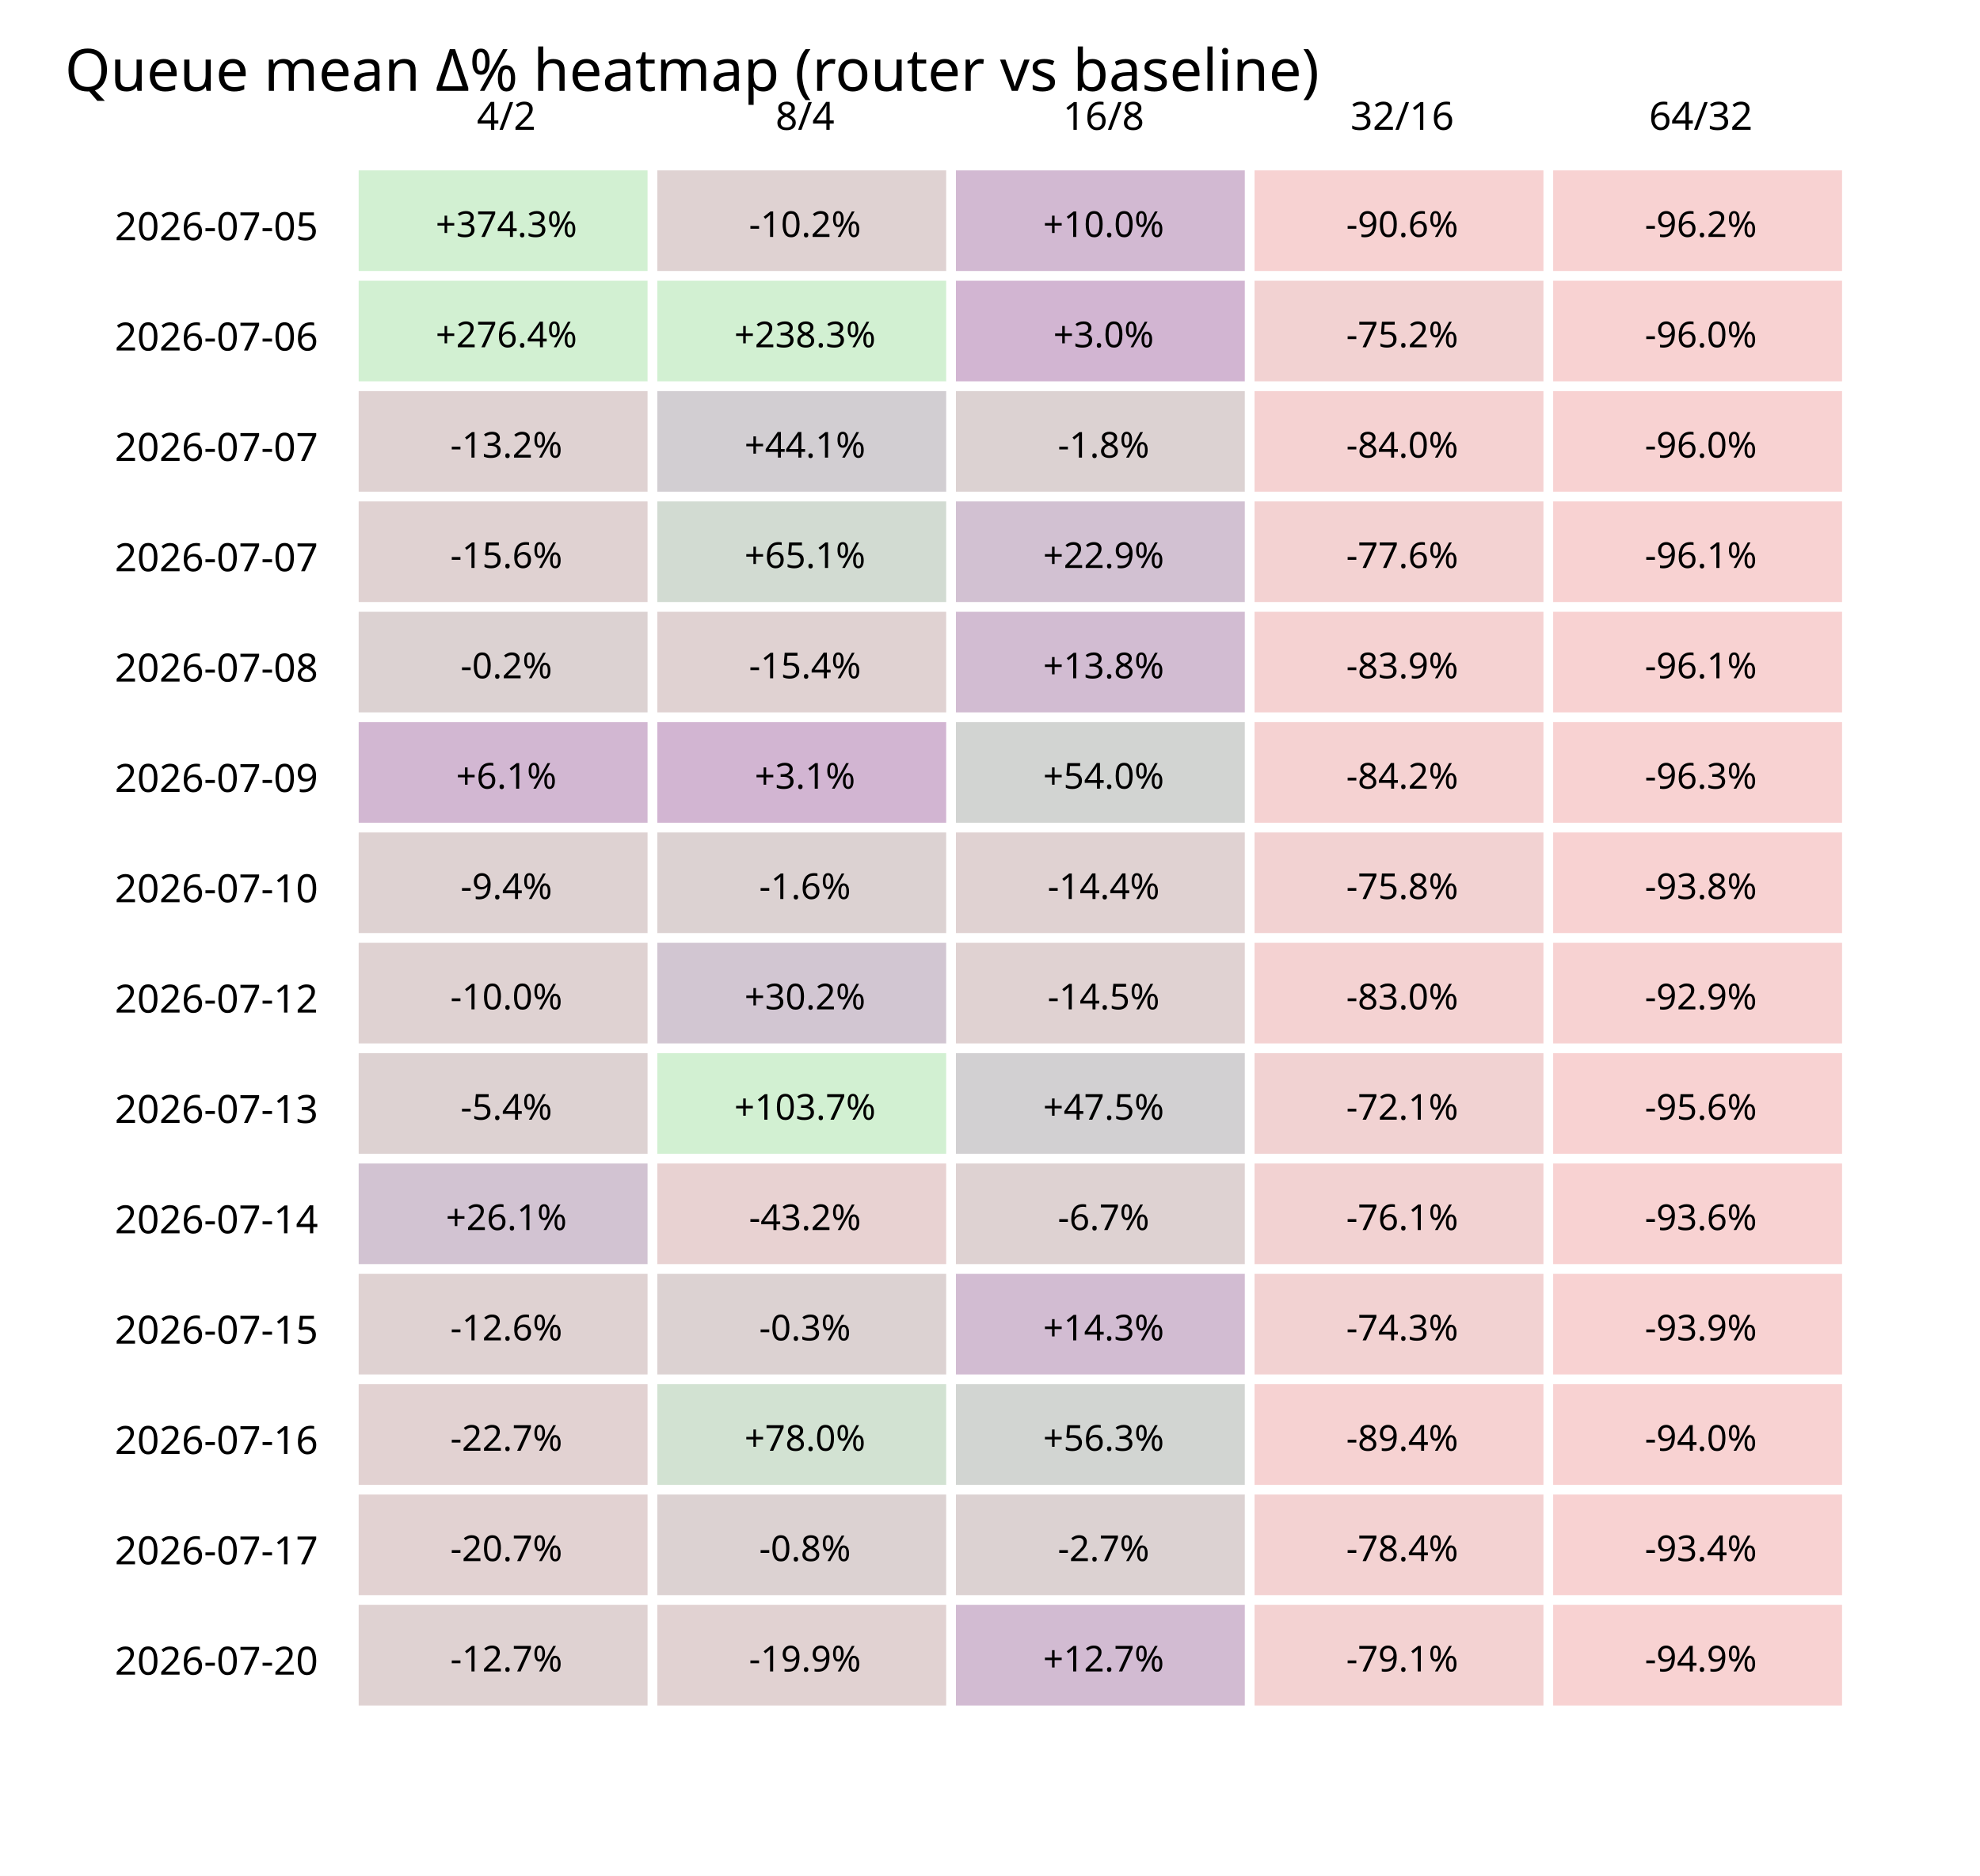
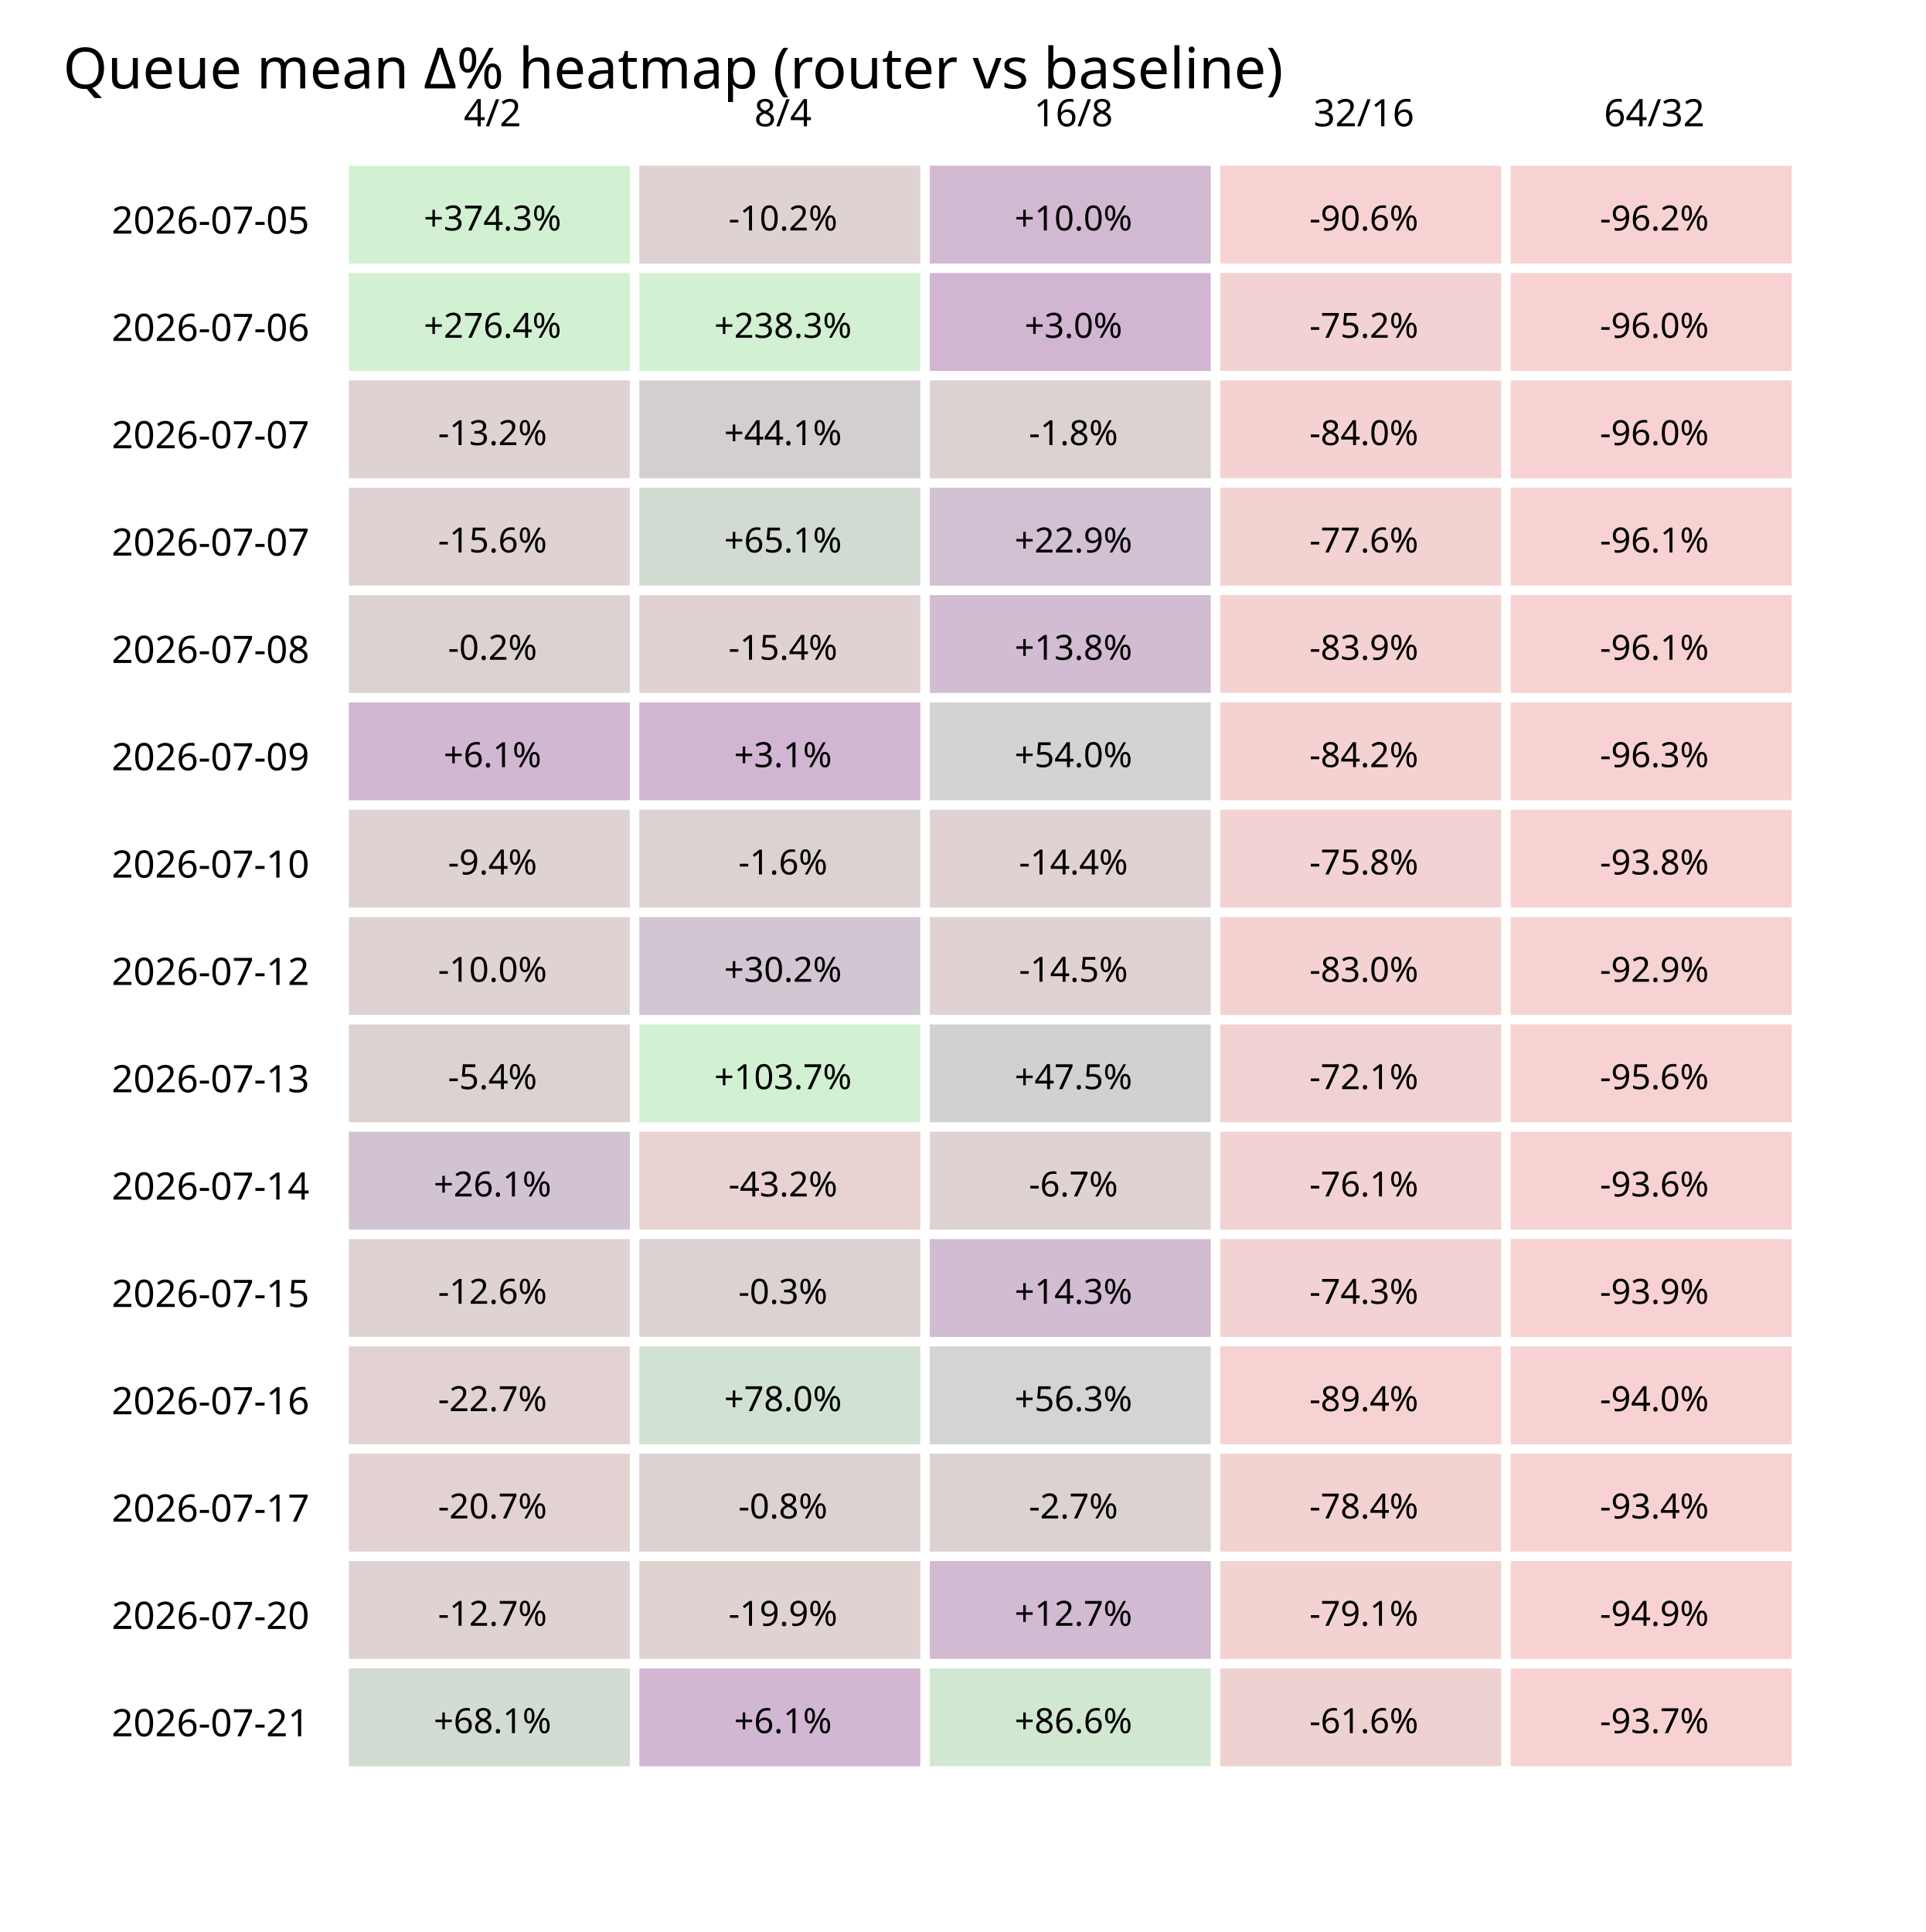
- <svg xmlns="http://www.w3.org/2000/svg" width="610" height="578" viewBox="0 0 610 578">
+ <svg xmlns="http://www.w3.org/2000/svg" width="610" height="612" viewBox="0 0 610 612">
  <rect width="100%" height="100%" fill="white" />
  <text x="20" y="28" font-size="18" font-family="sans-serif">Queue mean Δ% heatmap (router vs baseline)</text>
  <text x="156.0" y="40" text-anchor="middle" font-size="12" font-family="sans-serif">4/2</text>
  <text x="248.0" y="40" text-anchor="middle" font-size="12" font-family="sans-serif">8/4</text>
  <text x="340.0" y="40" text-anchor="middle" font-size="12" font-family="sans-serif">16/8</text>
  <text x="432.0" y="40" text-anchor="middle" font-size="12" font-family="sans-serif">32/16</text>
  <text x="524.0" y="40" text-anchor="middle" font-size="12" font-family="sans-serif">64/32</text>
  <text x="98" y="74" text-anchor="end" font-size="12" font-family="sans-serif">2026-07-05</text>
  <rect x="110" y="52" width="90" height="32" fill="rgb(210,240,210)" stroke="white" />
  <text x="156.0" y="73" text-anchor="middle" font-size="11" font-family="sans-serif">+374.3%</text>
  <rect x="202" y="52" width="90" height="32" fill="rgb(223,210,210)" stroke="white" />
  <text x="248.0" y="73" text-anchor="middle" font-size="11" font-family="sans-serif">-10.2%</text>
  <rect x="294" y="52" width="90" height="32" fill="rgb(210,185,210)" stroke="white" />
  <text x="340.0" y="73" text-anchor="middle" font-size="11" font-family="sans-serif">+10.0%</text>
  <rect x="386" y="52" width="90" height="32" fill="rgb(247,210,210)" stroke="white" />
  <text x="432.0" y="73" text-anchor="middle" font-size="11" font-family="sans-serif">-90.6%</text>
  <rect x="478" y="52" width="90" height="32" fill="rgb(248,210,210)" stroke="white" />
  <text x="524.0" y="73" text-anchor="middle" font-size="11" font-family="sans-serif">-96.2%</text>
  <text x="98" y="108" text-anchor="end" font-size="12" font-family="sans-serif">2026-07-06</text>
  <rect x="110" y="86" width="90" height="32" fill="rgb(210,240,210)" stroke="white" />
  <text x="156.0" y="107" text-anchor="middle" font-size="11" font-family="sans-serif">+276.4%</text>
  <rect x="202" y="86" width="90" height="32" fill="rgb(210,240,210)" stroke="white" />
  <text x="248.0" y="107" text-anchor="middle" font-size="11" font-family="sans-serif">+238.3%</text>
  <rect x="294" y="86" width="90" height="32" fill="rgb(210,181,210)" stroke="white" />
  <text x="340.0" y="107" text-anchor="middle" font-size="11" font-family="sans-serif">+3.0%</text>
  <rect x="386" y="86" width="90" height="32" fill="rgb(242,210,210)" stroke="white" />
  <text x="432.0" y="107" text-anchor="middle" font-size="11" font-family="sans-serif">-75.2%</text>
  <rect x="478" y="86" width="90" height="32" fill="rgb(248,210,210)" stroke="white" />
  <text x="524.0" y="107" text-anchor="middle" font-size="11" font-family="sans-serif">-96.0%</text>
  <text x="98" y="142" text-anchor="end" font-size="12" font-family="sans-serif">2026-07-07</text>
  <rect x="110" y="120" width="90" height="32" fill="rgb(223,210,210)" stroke="white" />
  <text x="156.0" y="141" text-anchor="middle" font-size="11" font-family="sans-serif">-13.2%</text>
  <rect x="202" y="120" width="90" height="32" fill="rgb(210,206,210)" stroke="white" />
  <text x="248.0" y="141" text-anchor="middle" font-size="11" font-family="sans-serif">+44.1%</text>
  <rect x="294" y="120" width="90" height="32" fill="rgb(220,210,210)" stroke="white" />
  <text x="340.0" y="141" text-anchor="middle" font-size="11" font-family="sans-serif">-1.8%</text>
  <rect x="386" y="120" width="90" height="32" fill="rgb(245,210,210)" stroke="white" />
  <text x="432.0" y="141" text-anchor="middle" font-size="11" font-family="sans-serif">-84.0%</text>
  <rect x="478" y="120" width="90" height="32" fill="rgb(248,210,210)" stroke="white" />
  <text x="524.0" y="141" text-anchor="middle" font-size="11" font-family="sans-serif">-96.0%</text>
  <text x="98" y="176" text-anchor="end" font-size="12" font-family="sans-serif">2026-07-07</text>
  <rect x="110" y="154" width="90" height="32" fill="rgb(224,210,210)" stroke="white" />
  <text x="156.0" y="175" text-anchor="middle" font-size="11" font-family="sans-serif">-15.6%</text>
  <rect x="202" y="154" width="90" height="32" fill="rgb(210,219,210)" stroke="white" />
  <text x="248.0" y="175" text-anchor="middle" font-size="11" font-family="sans-serif">+65.1%</text>
  <rect x="294" y="154" width="90" height="32" fill="rgb(210,193,210)" stroke="white" />
  <text x="340.0" y="175" text-anchor="middle" font-size="11" font-family="sans-serif">+22.9%</text>
  <rect x="386" y="154" width="90" height="32" fill="rgb(243,210,210)" stroke="white" />
  <text x="432.0" y="175" text-anchor="middle" font-size="11" font-family="sans-serif">-77.6%</text>
  <rect x="478" y="154" width="90" height="32" fill="rgb(248,210,210)" stroke="white" />
  <text x="524.0" y="175" text-anchor="middle" font-size="11" font-family="sans-serif">-96.1%</text>
  <text x="98" y="210" text-anchor="end" font-size="12" font-family="sans-serif">2026-07-08</text>
  <rect x="110" y="188" width="90" height="32" fill="rgb(220,210,210)" stroke="white" />
  <text x="156.0" y="209" text-anchor="middle" font-size="11" font-family="sans-serif">-0.2%</text>
  <rect x="202" y="188" width="90" height="32" fill="rgb(224,210,210)" stroke="white" />
  <text x="248.0" y="209" text-anchor="middle" font-size="11" font-family="sans-serif">-15.4%</text>
  <rect x="294" y="188" width="90" height="32" fill="rgb(210,188,210)" stroke="white" />
  <text x="340.0" y="209" text-anchor="middle" font-size="11" font-family="sans-serif">+13.8%</text>
  <rect x="386" y="188" width="90" height="32" fill="rgb(245,210,210)" stroke="white" />
  <text x="432.0" y="209" text-anchor="middle" font-size="11" font-family="sans-serif">-83.9%</text>
  <rect x="478" y="188" width="90" height="32" fill="rgb(248,210,210)" stroke="white" />
  <text x="524.0" y="209" text-anchor="middle" font-size="11" font-family="sans-serif">-96.1%</text>
  <text x="98" y="244" text-anchor="end" font-size="12" font-family="sans-serif">2026-07-09</text>
  <rect x="110" y="222" width="90" height="32" fill="rgb(210,183,210)" stroke="white" />
  <text x="156.0" y="243" text-anchor="middle" font-size="11" font-family="sans-serif">+6.1%</text>
  <rect x="202" y="222" width="90" height="32" fill="rgb(210,181,210)" stroke="white" />
  <text x="248.0" y="243" text-anchor="middle" font-size="11" font-family="sans-serif">+3.1%</text>
  <rect x="294" y="222" width="90" height="32" fill="rgb(210,212,210)" stroke="white" />
  <text x="340.0" y="243" text-anchor="middle" font-size="11" font-family="sans-serif">+54.0%</text>
  <rect x="386" y="222" width="90" height="32" fill="rgb(245,210,210)" stroke="white" />
  <text x="432.0" y="243" text-anchor="middle" font-size="11" font-family="sans-serif">-84.2%</text>
  <rect x="478" y="222" width="90" height="32" fill="rgb(248,210,210)" stroke="white" />
  <text x="524.0" y="243" text-anchor="middle" font-size="11" font-family="sans-serif">-96.3%</text>
  <text x="98" y="278" text-anchor="end" font-size="12" font-family="sans-serif">2026-07-10</text>
  <rect x="110" y="256" width="90" height="32" fill="rgb(222,210,210)" stroke="white" />
  <text x="156.0" y="277" text-anchor="middle" font-size="11" font-family="sans-serif">-9.4%</text>
  <rect x="202" y="256" width="90" height="32" fill="rgb(220,210,210)" stroke="white" />
  <text x="248.0" y="277" text-anchor="middle" font-size="11" font-family="sans-serif">-1.6%</text>
  <rect x="294" y="256" width="90" height="32" fill="rgb(224,210,210)" stroke="white" />
  <text x="340.0" y="277" text-anchor="middle" font-size="11" font-family="sans-serif">-14.4%</text>
  <rect x="386" y="256" width="90" height="32" fill="rgb(242,210,210)" stroke="white" />
  <text x="432.0" y="277" text-anchor="middle" font-size="11" font-family="sans-serif">-75.8%</text>
  <rect x="478" y="256" width="90" height="32" fill="rgb(248,210,210)" stroke="white" />
  <text x="524.0" y="277" text-anchor="middle" font-size="11" font-family="sans-serif">-93.8%</text>
  <text x="98" y="312" text-anchor="end" font-size="12" font-family="sans-serif">2026-07-12</text>
  <rect x="110" y="290" width="90" height="32" fill="rgb(223,210,210)" stroke="white" />
  <text x="156.0" y="311" text-anchor="middle" font-size="11" font-family="sans-serif">-10.0%</text>
  <rect x="202" y="290" width="90" height="32" fill="rgb(210,198,210)" stroke="white" />
  <text x="248.0" y="311" text-anchor="middle" font-size="11" font-family="sans-serif">+30.2%</text>
  <rect x="294" y="290" width="90" height="32" fill="rgb(224,210,210)" stroke="white" />
  <text x="340.0" y="311" text-anchor="middle" font-size="11" font-family="sans-serif">-14.5%</text>
  <rect x="386" y="290" width="90" height="32" fill="rgb(244,210,210)" stroke="white" />
  <text x="432.0" y="311" text-anchor="middle" font-size="11" font-family="sans-serif">-83.0%</text>
  <rect x="478" y="290" width="90" height="32" fill="rgb(247,210,210)" stroke="white" />
  <text x="524.0" y="311" text-anchor="middle" font-size="11" font-family="sans-serif">-92.9%</text>
  <text x="98" y="346" text-anchor="end" font-size="12" font-family="sans-serif">2026-07-13</text>
  <rect x="110" y="324" width="90" height="32" fill="rgb(221,210,210)" stroke="white" />
  <text x="156.0" y="345" text-anchor="middle" font-size="11" font-family="sans-serif">-5.4%</text>
  <rect x="202" y="324" width="90" height="32" fill="rgb(210,240,210)" stroke="white" />
  <text x="248.0" y="345" text-anchor="middle" font-size="11" font-family="sans-serif">+103.7%</text>
  <rect x="294" y="324" width="90" height="32" fill="rgb(210,208,210)" stroke="white" />
  <text x="340.0" y="345" text-anchor="middle" font-size="11" font-family="sans-serif">+47.5%</text>
  <rect x="386" y="324" width="90" height="32" fill="rgb(241,210,210)" stroke="white" />
  <text x="432.0" y="345" text-anchor="middle" font-size="11" font-family="sans-serif">-72.1%</text>
  <rect x="478" y="324" width="90" height="32" fill="rgb(248,210,210)" stroke="white" />
  <text x="524.0" y="345" text-anchor="middle" font-size="11" font-family="sans-serif">-95.6%</text>
  <text x="98" y="380" text-anchor="end" font-size="12" font-family="sans-serif">2026-07-14</text>
  <rect x="110" y="358" width="90" height="32" fill="rgb(210,195,210)" stroke="white" />
  <text x="156.0" y="379" text-anchor="middle" font-size="11" font-family="sans-serif">+26.1%</text>
  <rect x="202" y="358" width="90" height="32" fill="rgb(232,210,210)" stroke="white" />
  <text x="248.0" y="379" text-anchor="middle" font-size="11" font-family="sans-serif">-43.2%</text>
  <rect x="294" y="358" width="90" height="32" fill="rgb(222,210,210)" stroke="white" />
  <text x="340.0" y="379" text-anchor="middle" font-size="11" font-family="sans-serif">-6.7%</text>
  <rect x="386" y="358" width="90" height="32" fill="rgb(242,210,210)" stroke="white" />
  <text x="432.0" y="379" text-anchor="middle" font-size="11" font-family="sans-serif">-76.1%</text>
  <rect x="478" y="358" width="90" height="32" fill="rgb(248,210,210)" stroke="white" />
  <text x="524.0" y="379" text-anchor="middle" font-size="11" font-family="sans-serif">-93.6%</text>
  <text x="98" y="414" text-anchor="end" font-size="12" font-family="sans-serif">2026-07-15</text>
  <rect x="110" y="392" width="90" height="32" fill="rgb(223,210,210)" stroke="white" />
  <text x="156.0" y="413" text-anchor="middle" font-size="11" font-family="sans-serif">-12.6%</text>
  <rect x="202" y="392" width="90" height="32" fill="rgb(220,210,210)" stroke="white" />
  <text x="248.0" y="413" text-anchor="middle" font-size="11" font-family="sans-serif">-0.3%</text>
  <rect x="294" y="392" width="90" height="32" fill="rgb(210,188,210)" stroke="white" />
  <text x="340.0" y="413" text-anchor="middle" font-size="11" font-family="sans-serif">+14.3%</text>
  <rect x="386" y="392" width="90" height="32" fill="rgb(242,210,210)" stroke="white" />
  <text x="432.0" y="413" text-anchor="middle" font-size="11" font-family="sans-serif">-74.3%</text>
  <rect x="478" y="392" width="90" height="32" fill="rgb(248,210,210)" stroke="white" />
  <text x="524.0" y="413" text-anchor="middle" font-size="11" font-family="sans-serif">-93.9%</text>
  <text x="98" y="448" text-anchor="end" font-size="12" font-family="sans-serif">2026-07-16</text>
  <rect x="110" y="426" width="90" height="32" fill="rgb(226,210,210)" stroke="white" />
  <text x="156.0" y="447" text-anchor="middle" font-size="11" font-family="sans-serif">-22.7%</text>
  <rect x="202" y="426" width="90" height="32" fill="rgb(210,226,210)" stroke="white" />
  <text x="248.0" y="447" text-anchor="middle" font-size="11" font-family="sans-serif">+78.0%</text>
  <rect x="294" y="426" width="90" height="32" fill="rgb(210,213,210)" stroke="white" />
  <text x="340.0" y="447" text-anchor="middle" font-size="11" font-family="sans-serif">+56.3%</text>
  <rect x="386" y="426" width="90" height="32" fill="rgb(246,210,210)" stroke="white" />
  <text x="432.0" y="447" text-anchor="middle" font-size="11" font-family="sans-serif">-89.4%</text>
  <rect x="478" y="426" width="90" height="32" fill="rgb(248,210,210)" stroke="white" />
  <text x="524.0" y="447" text-anchor="middle" font-size="11" font-family="sans-serif">-94.0%</text>
  <text x="98" y="482" text-anchor="end" font-size="12" font-family="sans-serif">2026-07-17</text>
  <rect x="110" y="460" width="90" height="32" fill="rgb(226,210,210)" stroke="white" />
  <text x="156.0" y="481" text-anchor="middle" font-size="11" font-family="sans-serif">-20.7%</text>
  <rect x="202" y="460" width="90" height="32" fill="rgb(220,210,210)" stroke="white" />
  <text x="248.0" y="481" text-anchor="middle" font-size="11" font-family="sans-serif">-0.8%</text>
  <rect x="294" y="460" width="90" height="32" fill="rgb(220,210,210)" stroke="white" />
  <text x="340.0" y="481" text-anchor="middle" font-size="11" font-family="sans-serif">-2.7%</text>
  <rect x="386" y="460" width="90" height="32" fill="rgb(243,210,210)" stroke="white" />
  <text x="432.0" y="481" text-anchor="middle" font-size="11" font-family="sans-serif">-78.4%</text>
  <rect x="478" y="460" width="90" height="32" fill="rgb(248,210,210)" stroke="white" />
  <text x="524.0" y="481" text-anchor="middle" font-size="11" font-family="sans-serif">-93.4%</text>
  <text x="98" y="516" text-anchor="end" font-size="12" font-family="sans-serif">2026-07-20</text>
  <rect x="110" y="494" width="90" height="32" fill="rgb(223,210,210)" stroke="white" />
  <text x="156.0" y="515" text-anchor="middle" font-size="11" font-family="sans-serif">-12.7%</text>
  <rect x="202" y="494" width="90" height="32" fill="rgb(225,210,210)" stroke="white" />
  <text x="248.0" y="515" text-anchor="middle" font-size="11" font-family="sans-serif">-19.9%</text>
  <rect x="294" y="494" width="90" height="32" fill="rgb(210,187,210)" stroke="white" />
  <text x="340.0" y="515" text-anchor="middle" font-size="11" font-family="sans-serif">+12.7%</text>
  <rect x="386" y="494" width="90" height="32" fill="rgb(243,210,210)" stroke="white" />
  <text x="432.0" y="515" text-anchor="middle" font-size="11" font-family="sans-serif">-79.1%</text>
  <rect x="478" y="494" width="90" height="32" fill="rgb(248,210,210)" stroke="white" />
  <text x="524.0" y="515" text-anchor="middle" font-size="11" font-family="sans-serif">-94.9%</text>
+   <text x="98" y="550" text-anchor="end" font-size="12" font-family="sans-serif">2026-07-21</text>
+   <rect x="110" y="528" width="90" height="32" fill="rgb(210,220,210)" stroke="white" />
+   <text x="156.0" y="549" text-anchor="middle" font-size="11" font-family="sans-serif">+68.1%</text>
+   <rect x="202" y="528" width="90" height="32" fill="rgb(210,183,210)" stroke="white" />
+   <text x="248.0" y="549" text-anchor="middle" font-size="11" font-family="sans-serif">+6.1%</text>
+   <rect x="294" y="528" width="90" height="32" fill="rgb(210,231,210)" stroke="white" />
+   <text x="340.0" y="549" text-anchor="middle" font-size="11" font-family="sans-serif">+86.6%</text>
+   <rect x="386" y="528" width="90" height="32" fill="rgb(238,210,210)" stroke="white" />
+   <text x="432.0" y="549" text-anchor="middle" font-size="11" font-family="sans-serif">-61.6%</text>
+   <rect x="478" y="528" width="90" height="32" fill="rgb(248,210,210)" stroke="white" />
+   <text x="524.0" y="549" text-anchor="middle" font-size="11" font-family="sans-serif">-93.7%</text>
</svg>
